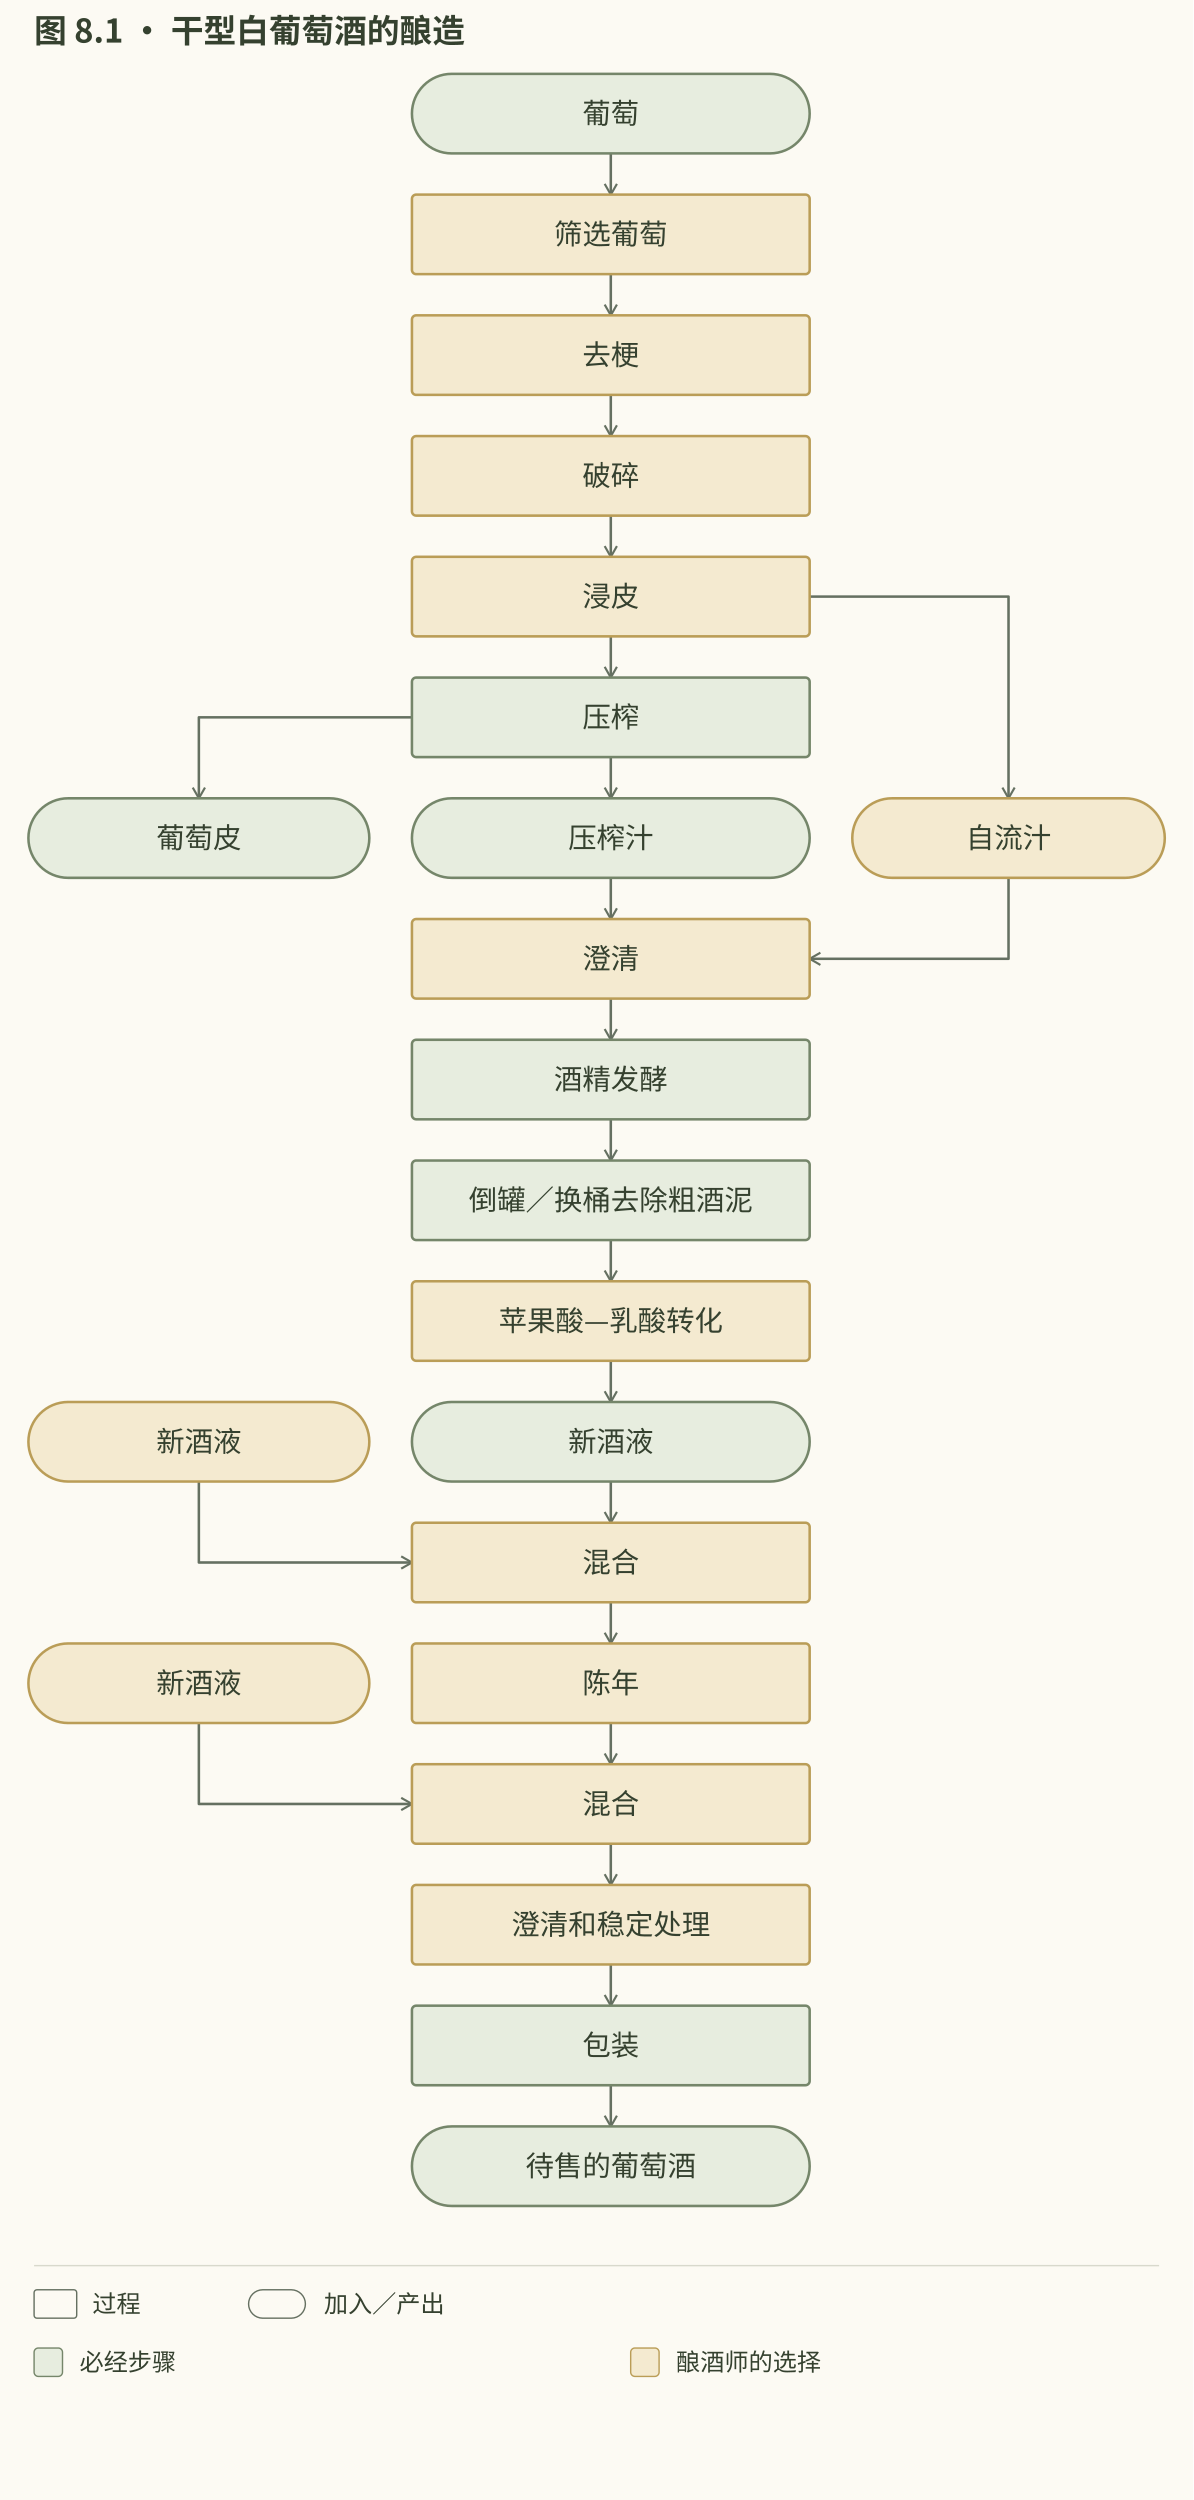
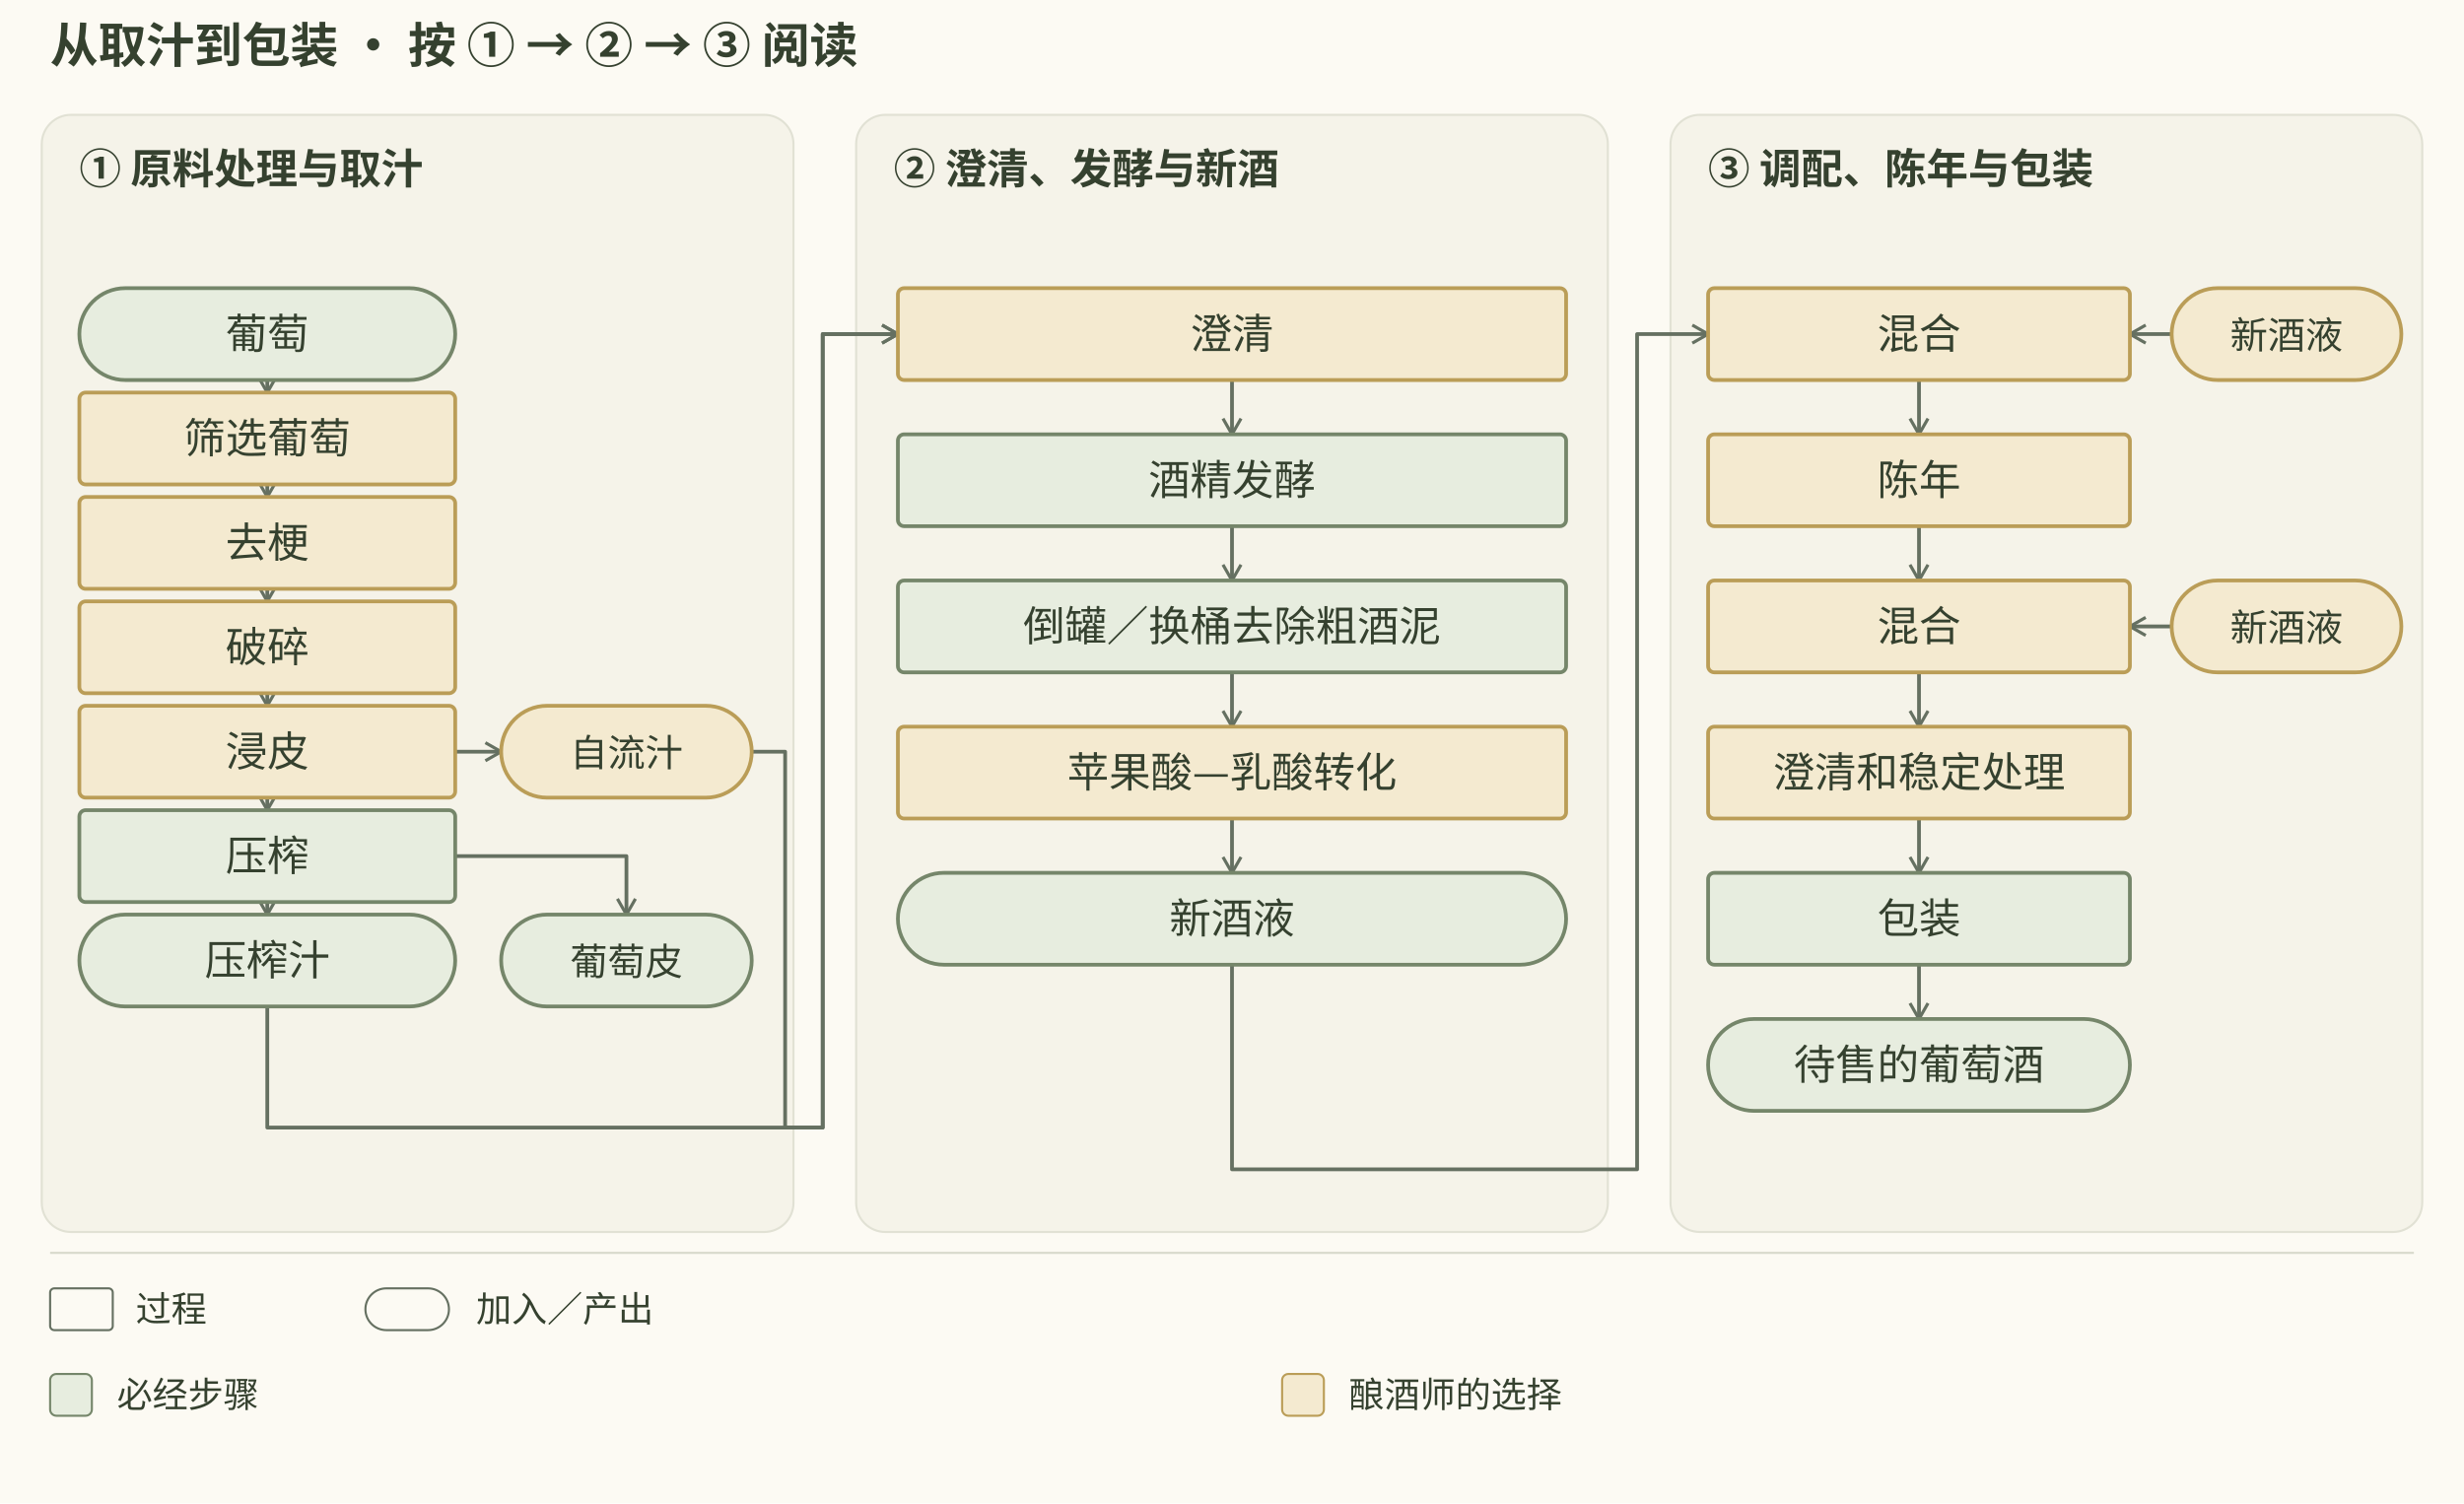
- <svg xmlns="http://www.w3.org/2000/svg" width="840" height="1760" viewBox="0 0 840 1760" role="img" aria-labelledby="title description">
+ <svg xmlns="http://www.w3.org/2000/svg" width="1180" height="720" viewBox="0 0 1180 720" role="img" aria-labelledby="title description">
  <defs>
    <marker id="arrow" viewBox="0 0 10 10" refX="8" refY="5" markerWidth="6" markerHeight="6" orient="auto">
      <path d="M1 1L8 5L1 9" fill="none" stroke="#657061" stroke-width="1.4" />
    </marker>
  </defs>
-   <rect width="840" height="1760" fill="#fcfaf3" />
+   <rect width="1180" height="720" fill="#fcfaf3" />
  <g font-family="PingFang SC,Noto Sans CJK SC,Microsoft YaHei,sans-serif" fill="#35412f">
-     <text x="24" y="30" font-size="23" font-weight="600">图 8.1 · 干型白葡萄酒的酿造</text>
-     <path data-from="grapes" data-to="sort" d="M430 108L430 137" fill="none" stroke="#657061" stroke-width="1.8" stroke-linejoin="round" marker-end="url(#arrow)" />
-     <path data-from="sort" data-to="destem" d="M430 193L430 222" fill="none" stroke="#657061" stroke-width="1.8" stroke-linejoin="round" marker-end="url(#arrow)" />
-     <path data-from="destem" data-to="crush" d="M430 278L430 307" fill="none" stroke="#657061" stroke-width="1.8" stroke-linejoin="round" marker-end="url(#arrow)" />
-     <path data-from="crush" data-to="skin" d="M430 363L430 392" fill="none" stroke="#657061" stroke-width="1.8" stroke-linejoin="round" marker-end="url(#arrow)" />
-     <path data-from="skin" data-to="press" d="M430 448L430 477" fill="none" stroke="#657061" stroke-width="1.8" stroke-linejoin="round" marker-end="url(#arrow)" />
-     <path data-from="press" data-to="press-juice" d="M430 533L430 562" fill="none" stroke="#657061" stroke-width="1.8" stroke-linejoin="round" marker-end="url(#arrow)" />
-     <path data-from="press-juice" data-to="clarify" d="M430 618L430 647" fill="none" stroke="#657061" stroke-width="1.8" stroke-linejoin="round" marker-end="url(#arrow)" />
-     <path data-from="clarify" data-to="ferment" d="M430 703L430 732" fill="none" stroke="#657061" stroke-width="1.8" stroke-linejoin="round" marker-end="url(#arrow)" />
-     <path data-from="ferment" data-to="rack" d="M430 788L430 817" fill="none" stroke="#657061" stroke-width="1.8" stroke-linejoin="round" marker-end="url(#arrow)" />
-     <path data-from="rack" data-to="mlf" d="M430 873L430 902" fill="none" stroke="#657061" stroke-width="1.8" stroke-linejoin="round" marker-end="url(#arrow)" />
-     <path data-from="mlf" data-to="new" d="M430 958L430 987" fill="none" stroke="#657061" stroke-width="1.8" stroke-linejoin="round" marker-end="url(#arrow)" />
-     <path data-from="new" data-to="blend-1" d="M430 1043L430 1072" fill="none" stroke="#657061" stroke-width="1.8" stroke-linejoin="round" marker-end="url(#arrow)" />
-     <path data-from="blend-1" data-to="mature" d="M430 1128L430 1157" fill="none" stroke="#657061" stroke-width="1.8" stroke-linejoin="round" marker-end="url(#arrow)" />
-     <path data-from="mature" data-to="blend-2" d="M430 1213L430 1242" fill="none" stroke="#657061" stroke-width="1.8" stroke-linejoin="round" marker-end="url(#arrow)" />
-     <path data-from="blend-2" data-to="finish" d="M430 1298L430 1327" fill="none" stroke="#657061" stroke-width="1.8" stroke-linejoin="round" marker-end="url(#arrow)" />
-     <path data-from="finish" data-to="pack" d="M430 1383L430 1412" fill="none" stroke="#657061" stroke-width="1.8" stroke-linejoin="round" marker-end="url(#arrow)" />
-     <path data-from="pack" data-to="ready" d="M430 1468L430 1497" fill="none" stroke="#657061" stroke-width="1.8" stroke-linejoin="round" marker-end="url(#arrow)" />
-     <path data-from="press" data-to="skins" d="M290 505L140 505L140 562" fill="none" stroke="#657061" stroke-width="1.8" stroke-linejoin="round" marker-end="url(#arrow)" />
-     <path data-from="skin" data-to="free" d="M570 420L710 420L710 562" fill="none" stroke="#657061" stroke-width="1.8" stroke-linejoin="round" marker-end="url(#arrow)" />
-     <path data-from="free" data-to="clarify" d="M710 618L710 675L570 675" fill="none" stroke="#657061" stroke-width="1.8" stroke-linejoin="round" marker-end="url(#arrow)" />
-     <path data-from="extra-1" data-to="blend-1" d="M140 1043L140 1100L290 1100" fill="none" stroke="#657061" stroke-width="1.8" stroke-linejoin="round" marker-end="url(#arrow)" />
-     <path data-from="extra-2" data-to="blend-2" d="M140 1213L140 1270L290 1270" fill="none" stroke="#657061" stroke-width="1.8" stroke-linejoin="round" marker-end="url(#arrow)" />
+     <text x="24" y="30" font-size="23" font-weight="600">从取汁到包装 · 按 ① → ② → ③ 阅读</text>
+     <rect x="20" y="55" width="360" height="535" rx="14" fill="#f5f3e9" stroke="#e1e1d4" />
+     <text x="38" y="88" font-size="20" font-weight="600">① 原料处理与取汁</text>
+     <rect x="410" y="55" width="360" height="535" rx="14" fill="#f5f3e9" stroke="#e1e1d4" />
+     <text x="428" y="88" font-size="20" font-weight="600">② 澄清、发酵与新酒</text>
+     <rect x="800" y="55" width="360" height="535" rx="14" fill="#f5f3e9" stroke="#e1e1d4" />
+     <text x="818" y="88" font-size="20" font-weight="600">③ 调配、陈年与包装</text>
+     <path data-from="grapes" data-to="sort" d="M128.0 182L128.0 188" fill="none" stroke="#657061" stroke-width="1.8" stroke-linejoin="round" marker-end="url(#arrow)" />
+     <path data-from="sort" data-to="destem" d="M128.0 232L128.0 238" fill="none" stroke="#657061" stroke-width="1.8" stroke-linejoin="round" marker-end="url(#arrow)" />
+     <path data-from="destem" data-to="crush" d="M128.0 282L128.0 288" fill="none" stroke="#657061" stroke-width="1.8" stroke-linejoin="round" marker-end="url(#arrow)" />
+     <path data-from="crush" data-to="skin" d="M128.0 332L128.0 338" fill="none" stroke="#657061" stroke-width="1.8" stroke-linejoin="round" marker-end="url(#arrow)" />
+     <path data-from="skin" data-to="press" d="M128.0 382L128.0 388" fill="none" stroke="#657061" stroke-width="1.8" stroke-linejoin="round" marker-end="url(#arrow)" />
+     <path data-from="press" data-to="press-juice" d="M128.0 432L128.0 438" fill="none" stroke="#657061" stroke-width="1.8" stroke-linejoin="round" marker-end="url(#arrow)" />
+     <path data-from="press-juice" data-to="clarify" d="M128 482L128 540L394 540L394 160L430 160" fill="none" stroke="#657061" stroke-width="1.8" stroke-linejoin="round" marker-end="url(#arrow)" />
+     <path data-from="clarify" data-to="ferment" d="M590.0 182L590.0 208" fill="none" stroke="#657061" stroke-width="1.8" stroke-linejoin="round" marker-end="url(#arrow)" />
+     <path data-from="ferment" data-to="rack" d="M590.0 252L590.0 278" fill="none" stroke="#657061" stroke-width="1.8" stroke-linejoin="round" marker-end="url(#arrow)" />
+     <path data-from="rack" data-to="mlf" d="M590.0 322L590.0 348" fill="none" stroke="#657061" stroke-width="1.8" stroke-linejoin="round" marker-end="url(#arrow)" />
+     <path data-from="mlf" data-to="new" d="M590.0 392L590.0 418" fill="none" stroke="#657061" stroke-width="1.8" stroke-linejoin="round" marker-end="url(#arrow)" />
+     <path data-from="new" data-to="blend-1" d="M590 462L590 560L784 560L784 160L818 160" fill="none" stroke="#657061" stroke-width="1.8" stroke-linejoin="round" marker-end="url(#arrow)" />
+     <path data-from="blend-1" data-to="mature" d="M919.0 182L919.0 208" fill="none" stroke="#657061" stroke-width="1.8" stroke-linejoin="round" marker-end="url(#arrow)" />
+     <path data-from="mature" data-to="blend-2" d="M919.0 252L919.0 278" fill="none" stroke="#657061" stroke-width="1.8" stroke-linejoin="round" marker-end="url(#arrow)" />
+     <path data-from="blend-2" data-to="finish" d="M919.0 322L919.0 348" fill="none" stroke="#657061" stroke-width="1.8" stroke-linejoin="round" marker-end="url(#arrow)" />
+     <path data-from="finish" data-to="pack" d="M919.0 392L919.0 418" fill="none" stroke="#657061" stroke-width="1.8" stroke-linejoin="round" marker-end="url(#arrow)" />
+     <path data-from="pack" data-to="ready" d="M919.0 462L919.0 488" fill="none" stroke="#657061" stroke-width="1.8" stroke-linejoin="round" marker-end="url(#arrow)" />
+     <path data-from="press" data-to="skins" d="M218 410L300 410L300 438" fill="none" stroke="#657061" stroke-width="1.8" stroke-linejoin="round" marker-end="url(#arrow)" />
+     <path data-from="skin" data-to="free" d="M218 360L240 360" fill="none" stroke="#657061" stroke-width="1.8" stroke-linejoin="round" marker-end="url(#arrow)" />
+     <path data-from="free" data-to="clarify" d="M360 360L376 360L376 540L394 540L394 160L430 160" fill="none" stroke="#657061" stroke-width="1.8" stroke-linejoin="round" marker-end="url(#arrow)" />
+     <path data-from="extra-1" data-to="blend-1" d="M1040 160L1020 160" fill="none" stroke="#657061" stroke-width="1.8" stroke-linejoin="round" marker-end="url(#arrow)" />
+     <path data-from="extra-2" data-to="blend-2" d="M1040 300L1020 300" fill="none" stroke="#657061" stroke-width="1.8" stroke-linejoin="round" marker-end="url(#arrow)" />
    <g data-node="grapes">
-       <rect x="290" y="52" width="280" height="56" rx="28" fill="#e7eddf" stroke="#75866a" stroke-width="1.8" />
-       <text x="430" y="87" font-size="20" text-anchor="middle">葡萄</text>
+       <rect x="38" y="138" width="180" height="44" rx="22" fill="#e7eddf" stroke="#75866a" stroke-width="1.8" />
+       <text x="128" y="167" font-size="20" text-anchor="middle">葡萄</text>
    </g>
    <g data-node="sort">
-       <rect x="290" y="137" width="280" height="56" rx="3" fill="#f4ead0" stroke="#ba9d57" stroke-width="1.8" />
-       <text x="430" y="172" font-size="20" text-anchor="middle">筛选葡萄</text>
+       <rect x="38" y="188" width="180" height="44" rx="3" fill="#f4ead0" stroke="#ba9d57" stroke-width="1.8" />
+       <text x="128" y="217" font-size="20" text-anchor="middle">筛选葡萄</text>
    </g>
    <g data-node="destem">
-       <rect x="290" y="222" width="280" height="56" rx="3" fill="#f4ead0" stroke="#ba9d57" stroke-width="1.8" />
-       <text x="430" y="257" font-size="20" text-anchor="middle">去梗</text>
+       <rect x="38" y="238" width="180" height="44" rx="3" fill="#f4ead0" stroke="#ba9d57" stroke-width="1.8" />
+       <text x="128" y="267" font-size="20" text-anchor="middle">去梗</text>
    </g>
    <g data-node="crush">
-       <rect x="290" y="307" width="280" height="56" rx="3" fill="#f4ead0" stroke="#ba9d57" stroke-width="1.8" />
-       <text x="430" y="342" font-size="20" text-anchor="middle">破碎</text>
+       <rect x="38" y="288" width="180" height="44" rx="3" fill="#f4ead0" stroke="#ba9d57" stroke-width="1.8" />
+       <text x="128" y="317" font-size="20" text-anchor="middle">破碎</text>
    </g>
    <g data-node="skin">
-       <rect x="290" y="392" width="280" height="56" rx="3" fill="#f4ead0" stroke="#ba9d57" stroke-width="1.8" />
-       <text x="430" y="427" font-size="20" text-anchor="middle">浸皮</text>
+       <rect x="38" y="338" width="180" height="44" rx="3" fill="#f4ead0" stroke="#ba9d57" stroke-width="1.8" />
+       <text x="128" y="367" font-size="20" text-anchor="middle">浸皮</text>
    </g>
    <g data-node="press">
-       <rect x="290" y="477" width="280" height="56" rx="3" fill="#e7eddf" stroke="#75866a" stroke-width="1.8" />
-       <text x="430" y="512" font-size="20" text-anchor="middle">压榨</text>
+       <rect x="38" y="388" width="180" height="44" rx="3" fill="#e7eddf" stroke="#75866a" stroke-width="1.8" />
+       <text x="128" y="417" font-size="20" text-anchor="middle">压榨</text>
    </g>
    <g data-node="press-juice">
-       <rect x="290" y="562" width="280" height="56" rx="28" fill="#e7eddf" stroke="#75866a" stroke-width="1.8" />
-       <text x="430" y="597" font-size="20" text-anchor="middle">压榨汁</text>
+       <rect x="38" y="438" width="180" height="44" rx="22" fill="#e7eddf" stroke="#75866a" stroke-width="1.8" />
+       <text x="128" y="467" font-size="20" text-anchor="middle">压榨汁</text>
    </g>
    <g data-node="clarify">
-       <rect x="290" y="647" width="280" height="56" rx="3" fill="#f4ead0" stroke="#ba9d57" stroke-width="1.8" />
-       <text x="430" y="682" font-size="20" text-anchor="middle">澄清</text>
+       <rect x="430" y="138" width="320" height="44" rx="3" fill="#f4ead0" stroke="#ba9d57" stroke-width="1.8" />
+       <text x="590" y="167" font-size="20" text-anchor="middle">澄清</text>
    </g>
    <g data-node="ferment">
-       <rect x="290" y="732" width="280" height="56" rx="3" fill="#e7eddf" stroke="#75866a" stroke-width="1.8" />
-       <text x="430" y="767" font-size="20" text-anchor="middle">酒精发酵</text>
+       <rect x="430" y="208" width="320" height="44" rx="3" fill="#e7eddf" stroke="#75866a" stroke-width="1.8" />
+       <text x="590" y="237" font-size="20" text-anchor="middle">酒精发酵</text>
    </g>
    <g data-node="rack">
-       <rect x="290" y="817" width="280" height="56" rx="3" fill="#e7eddf" stroke="#75866a" stroke-width="1.8" />
-       <text x="430" y="852" font-size="20" text-anchor="middle">倒罐／换桶去除粗酒泥</text>
+       <rect x="430" y="278" width="320" height="44" rx="3" fill="#e7eddf" stroke="#75866a" stroke-width="1.8" />
+       <text x="590" y="307" font-size="20" text-anchor="middle">倒罐／换桶去除粗酒泥</text>
    </g>
    <g data-node="mlf">
-       <rect x="290" y="902" width="280" height="56" rx="3" fill="#f4ead0" stroke="#ba9d57" stroke-width="1.8" />
-       <text x="430" y="937" font-size="20" text-anchor="middle">苹果酸—乳酸转化</text>
+       <rect x="430" y="348" width="320" height="44" rx="3" fill="#f4ead0" stroke="#ba9d57" stroke-width="1.8" />
+       <text x="590" y="377" font-size="20" text-anchor="middle">苹果酸—乳酸转化</text>
    </g>
    <g data-node="new">
-       <rect x="290" y="987" width="280" height="56" rx="28" fill="#e7eddf" stroke="#75866a" stroke-width="1.8" />
-       <text x="430" y="1022" font-size="20" text-anchor="middle">新酒液</text>
+       <rect x="430" y="418" width="320" height="44" rx="22" fill="#e7eddf" stroke="#75866a" stroke-width="1.8" />
+       <text x="590" y="447" font-size="20" text-anchor="middle">新酒液</text>
    </g>
    <g data-node="blend-1">
-       <rect x="290" y="1072" width="280" height="56" rx="3" fill="#f4ead0" stroke="#ba9d57" stroke-width="1.8" />
-       <text x="430" y="1107" font-size="20" text-anchor="middle">混合</text>
+       <rect x="818" y="138" width="202" height="44" rx="3" fill="#f4ead0" stroke="#ba9d57" stroke-width="1.8" />
+       <text x="919" y="167" font-size="20" text-anchor="middle">混合</text>
    </g>
    <g data-node="mature">
-       <rect x="290" y="1157" width="280" height="56" rx="3" fill="#f4ead0" stroke="#ba9d57" stroke-width="1.8" />
-       <text x="430" y="1192" font-size="20" text-anchor="middle">陈年</text>
+       <rect x="818" y="208" width="202" height="44" rx="3" fill="#f4ead0" stroke="#ba9d57" stroke-width="1.8" />
+       <text x="919" y="237" font-size="20" text-anchor="middle">陈年</text>
    </g>
    <g data-node="blend-2">
-       <rect x="290" y="1242" width="280" height="56" rx="3" fill="#f4ead0" stroke="#ba9d57" stroke-width="1.8" />
-       <text x="430" y="1277" font-size="20" text-anchor="middle">混合</text>
+       <rect x="818" y="278" width="202" height="44" rx="3" fill="#f4ead0" stroke="#ba9d57" stroke-width="1.8" />
+       <text x="919" y="307" font-size="20" text-anchor="middle">混合</text>
    </g>
    <g data-node="finish">
-       <rect x="290" y="1327" width="280" height="56" rx="3" fill="#f4ead0" stroke="#ba9d57" stroke-width="1.8" />
-       <text x="430" y="1362" font-size="20" text-anchor="middle">澄清和稳定处理</text>
+       <rect x="818" y="348" width="202" height="44" rx="3" fill="#f4ead0" stroke="#ba9d57" stroke-width="1.8" />
+       <text x="919" y="377" font-size="20" text-anchor="middle">澄清和稳定处理</text>
    </g>
    <g data-node="pack">
-       <rect x="290" y="1412" width="280" height="56" rx="3" fill="#e7eddf" stroke="#75866a" stroke-width="1.8" />
-       <text x="430" y="1447" font-size="20" text-anchor="middle">包装</text>
+       <rect x="818" y="418" width="202" height="44" rx="3" fill="#e7eddf" stroke="#75866a" stroke-width="1.8" />
+       <text x="919" y="447" font-size="20" text-anchor="middle">包装</text>
    </g>
    <g data-node="ready">
-       <rect x="290" y="1497" width="280" height="56" rx="28" fill="#e7eddf" stroke="#75866a" stroke-width="1.8" />
-       <text x="430" y="1532" font-size="20" text-anchor="middle">待售的葡萄酒</text>
+       <rect x="818" y="488" width="202" height="44" rx="22" fill="#e7eddf" stroke="#75866a" stroke-width="1.8" />
+       <text x="919" y="517" font-size="20" text-anchor="middle">待售的葡萄酒</text>
    </g>
    <g data-node="skins">
-       <rect x="20" y="562" width="240" height="56" rx="28" fill="#e7eddf" stroke="#75866a" stroke-width="1.8" />
-       <text x="140" y="597" font-size="20" text-anchor="middle">葡萄皮</text>
+       <rect x="240" y="438" width="120" height="44" rx="22" fill="#e7eddf" stroke="#75866a" stroke-width="1.8" />
+       <text x="300" y="467" font-size="18" text-anchor="middle">葡萄皮</text>
    </g>
    <g data-node="free">
-       <rect x="600" y="562" width="220" height="56" rx="28" fill="#f4ead0" stroke="#ba9d57" stroke-width="1.8" />
-       <text x="710" y="597" font-size="20" text-anchor="middle">自流汁</text>
+       <rect x="240" y="338" width="120" height="44" rx="22" fill="#f4ead0" stroke="#ba9d57" stroke-width="1.8" />
+       <text x="300" y="367" font-size="18" text-anchor="middle">自流汁</text>
    </g>
    <g data-node="extra-1">
-       <rect x="20" y="987" width="240" height="56" rx="28" fill="#f4ead0" stroke="#ba9d57" stroke-width="1.8" />
-       <text x="140" y="1022" font-size="20" text-anchor="middle">新酒液</text>
+       <rect x="1040" y="138" width="110" height="44" rx="22" fill="#f4ead0" stroke="#ba9d57" stroke-width="1.8" />
+       <text x="1095" y="167" font-size="18" text-anchor="middle">新酒液</text>
    </g>
    <g data-node="extra-2">
-       <rect x="20" y="1157" width="240" height="56" rx="28" fill="#f4ead0" stroke="#ba9d57" stroke-width="1.8" />
-       <text x="140" y="1192" font-size="20" text-anchor="middle">新酒液</text>
+       <rect x="1040" y="278" width="110" height="44" rx="22" fill="#f4ead0" stroke="#ba9d57" stroke-width="1.8" />
+       <text x="1095" y="307" font-size="18" text-anchor="middle">新酒液</text>
    </g>
-     <path d="M24 1595H816" stroke="#d8d9cc" />
-     <rect x="24" y="1612" width="30" height="20" rx="2" fill="none" stroke="#657061" />
-     <text x="65" y="1628" font-size="17">过程</text>
-     <rect x="175" y="1612" width="40" height="20" rx="10" fill="none" stroke="#657061" />
-     <text x="228" y="1628" font-size="17">加入／产出</text>
-     <rect x="24" y="1653" width="20" height="20" rx="3" fill="#e7eddf" stroke="#75866a" />
-     <text x="56" y="1669" font-size="17">必经步骤</text>
-     <rect x="444" y="1653" width="20" height="20" rx="3" fill="#f4ead0" stroke="#ba9d57" />
-     <text x="476" y="1669" font-size="17">酿酒师的选择</text>
+     <path d="M24 600H1156" stroke="#d8d9cc" />
+     <rect x="24" y="617" width="30" height="20" rx="2" fill="none" stroke="#657061" />
+     <text x="65" y="633" font-size="17">过程</text>
+     <rect x="175" y="617" width="40" height="20" rx="10" fill="none" stroke="#657061" />
+     <text x="228" y="633" font-size="17">加入／产出</text>
+     <rect x="24" y="658" width="20" height="20" rx="3" fill="#e7eddf" stroke="#75866a" />
+     <text x="56" y="674" font-size="17">必经步骤</text>
+     <rect x="614" y="658" width="20" height="20" rx="3" fill="#f4ead0" stroke="#ba9d57" />
+     <text x="646" y="674" font-size="17">酿酒师的选择</text>
  </g>
</svg>
